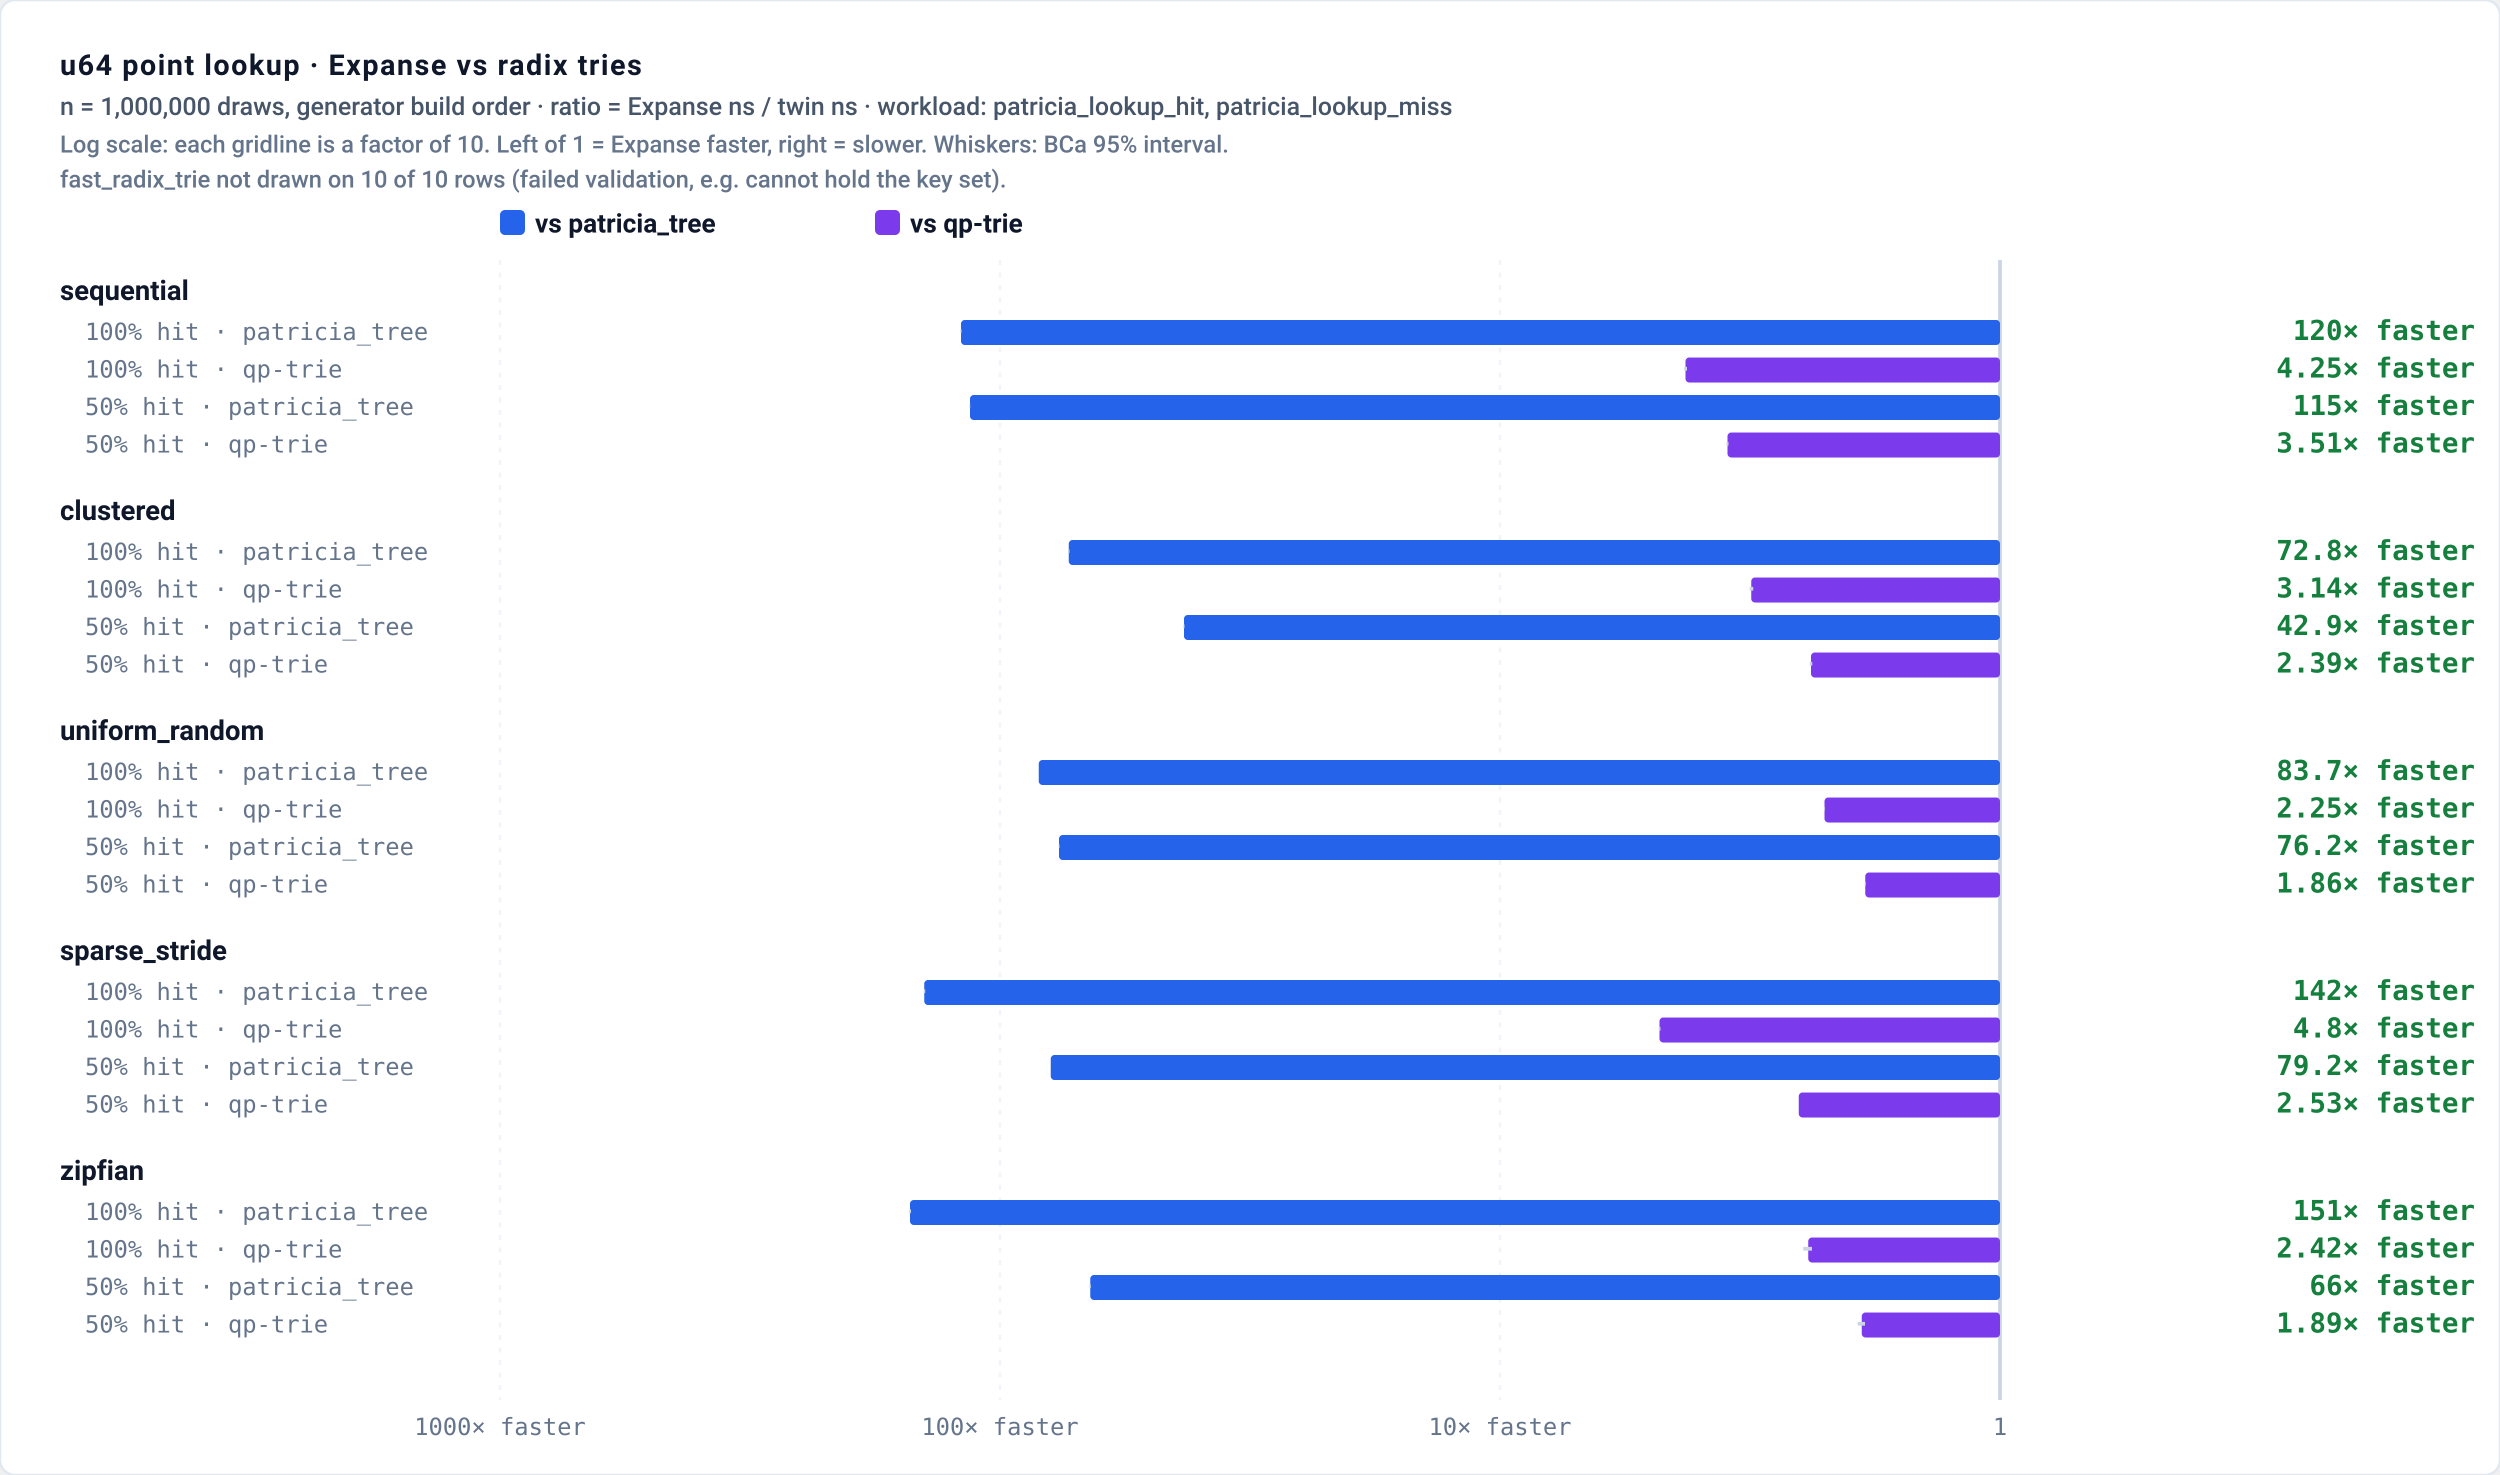
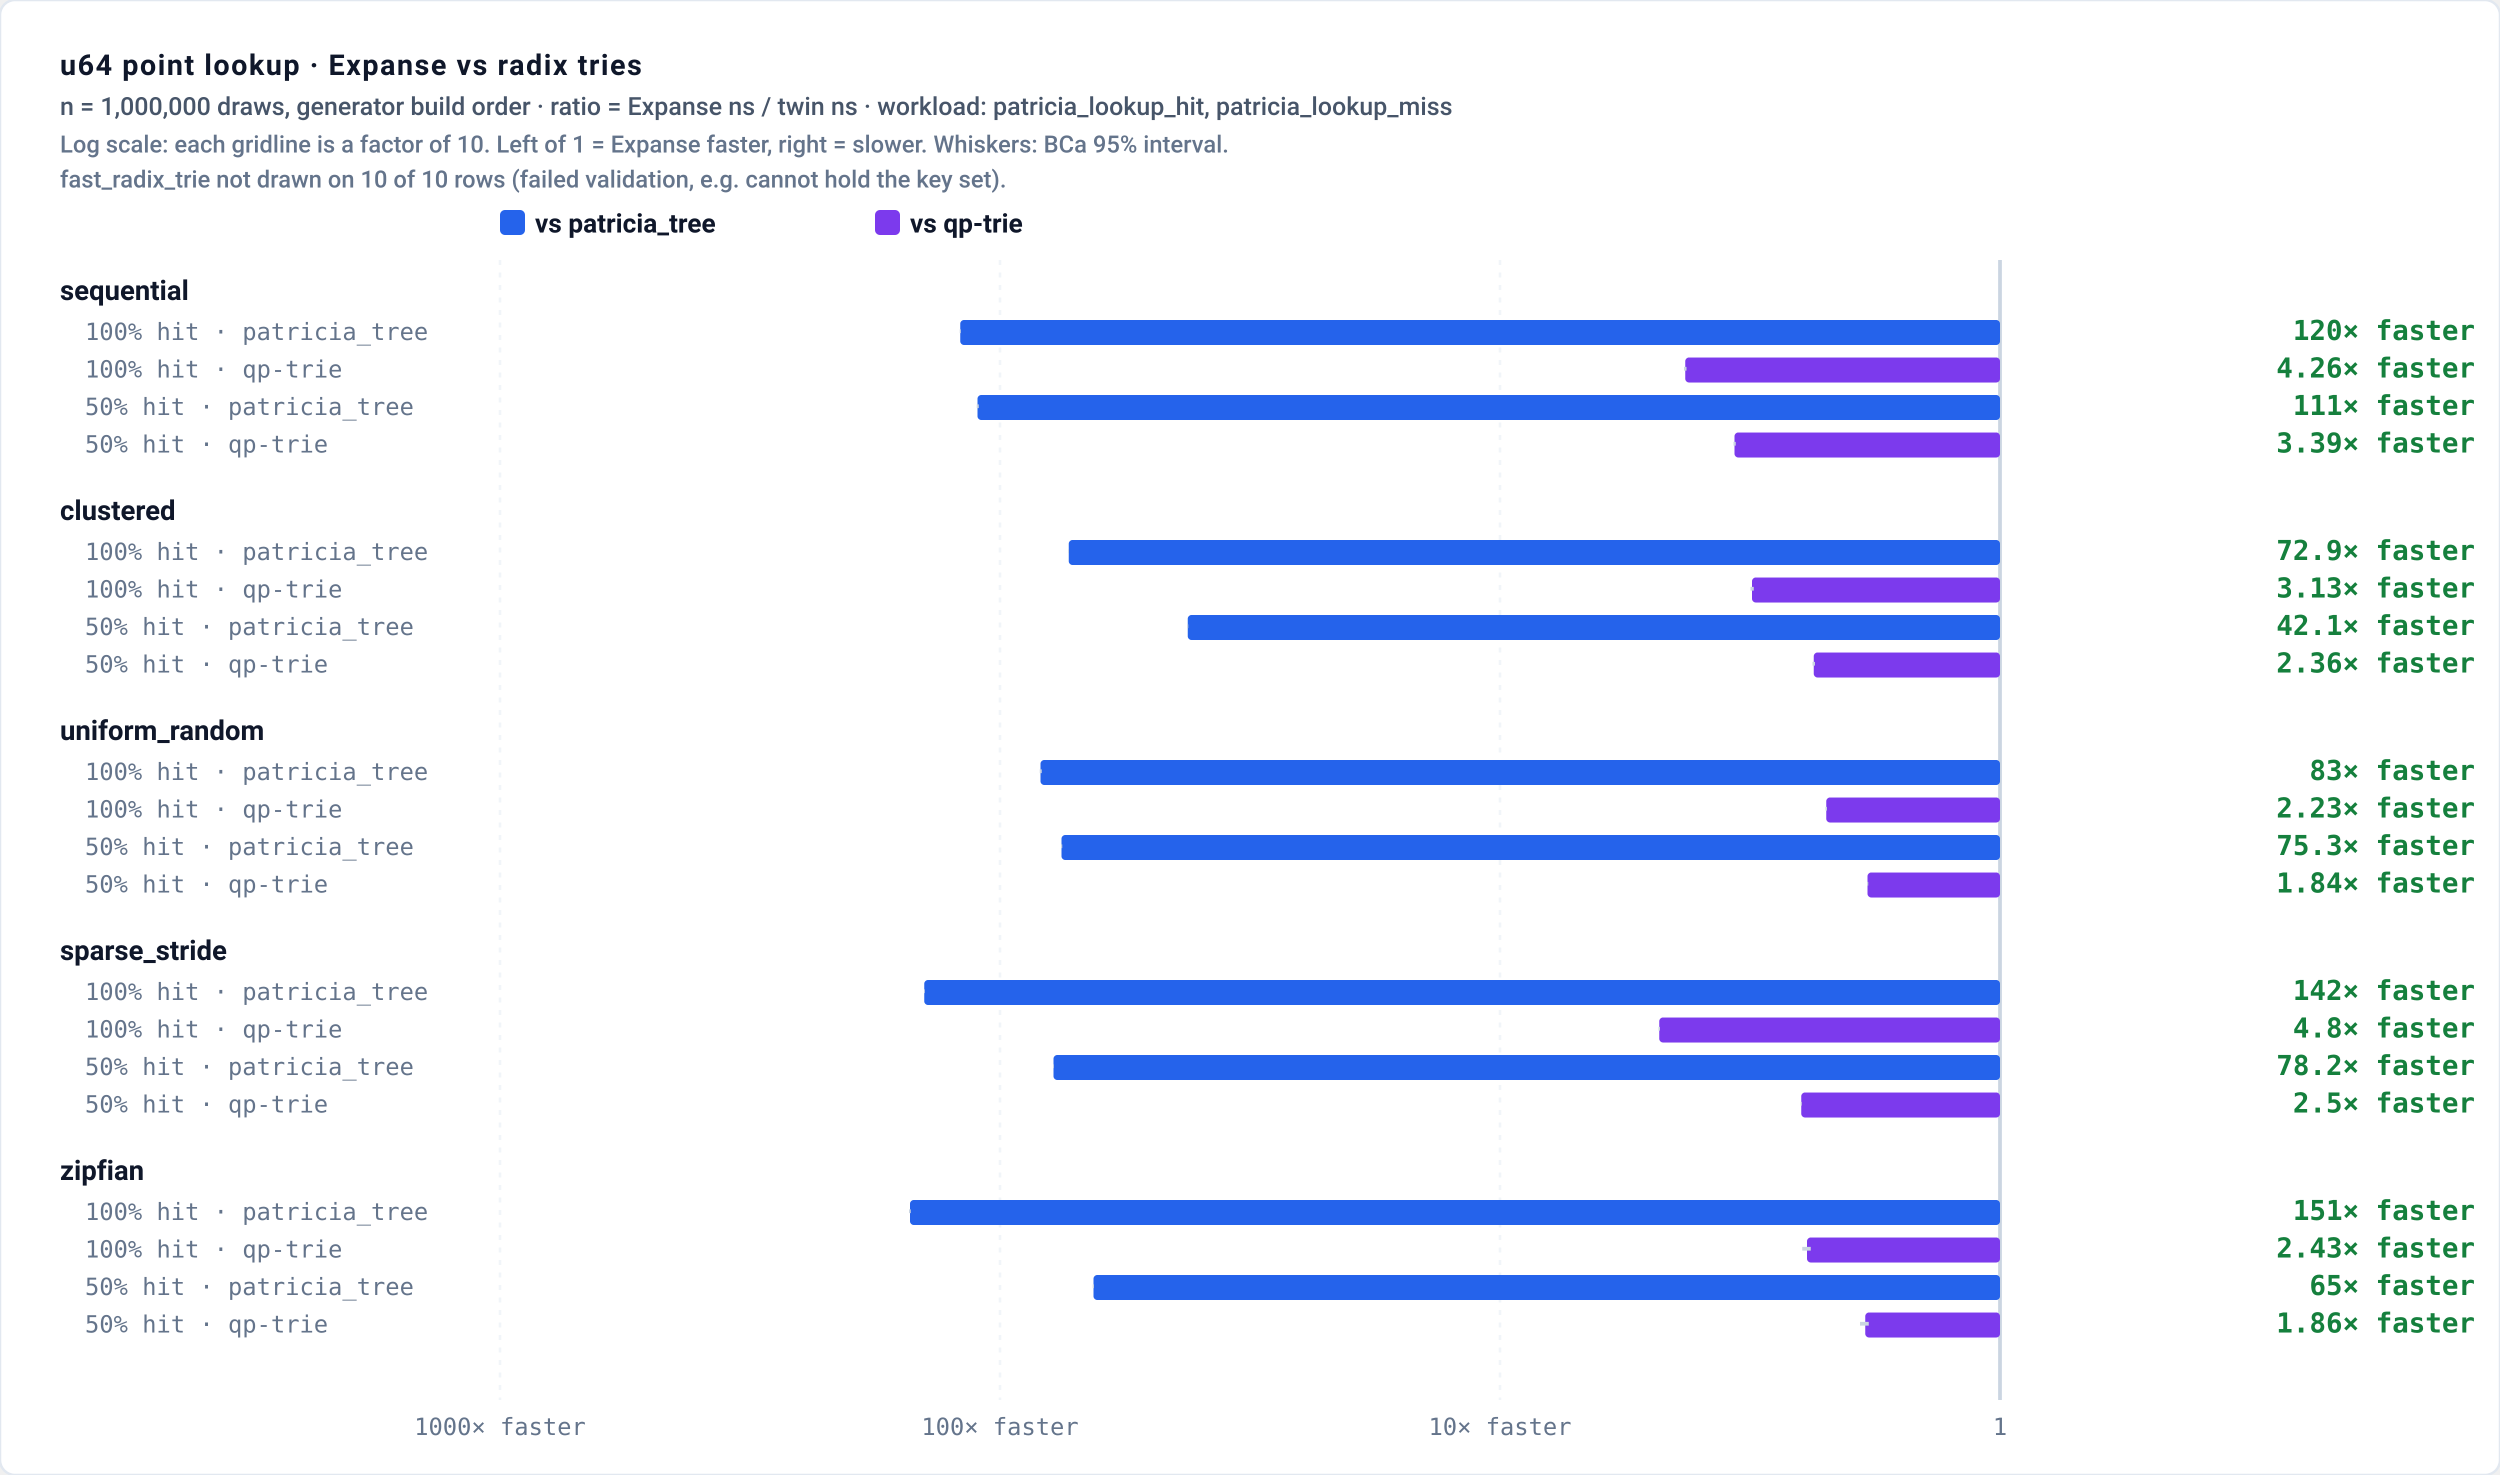
<svg xmlns="http://www.w3.org/2000/svg" role="img" viewBox="0 0 1000 590" width="100%" height="100%">
  <defs>
    <style>
      .bg { fill: #ffffff; }
      .border { stroke: #e2e8f0; stroke-width: 1px; fill: none; }
      .grid { stroke: #f1f5f9; stroke-width: 1px; stroke-dasharray: 2,3; }
      .axis { stroke: #cbd5e1; stroke-width: 1.5px; }
      .divider { stroke: #e2e8f0; stroke-width: 1px; }

      .t-title { font-family: -apple-system, BlinkMacSystemFont, "Segoe UI", Roboto, Helvetica, Arial, sans-serif; font-size: 11.5px; font-weight: 700; letter-spacing: 0.6px; fill: #0f172a; text-transform: uppercase; }
      .t-sub { font-family: -apple-system, BlinkMacSystemFont, "Segoe UI", Roboto, Helvetica, Arial, sans-serif; font-size: 10px; font-weight: 500; fill: #475569; }
      .t-unit { font-family: ui-monospace, SFMono-Regular, Menlo, Monaco, Consolas, monospace; font-size: 10px; font-weight: 600; fill: #475569; }
      .t-axis-label { font-family: ui-monospace, SFMono-Regular, Menlo, Monaco, Consolas, monospace; font-size: 9.5px; font-weight: 500; fill: #64748b; }
      .t-bar-label { font-family: -apple-system, BlinkMacSystemFont, "Segoe UI", Roboto, Helvetica, Arial, sans-serif; font-size: 11px; font-weight: 700; fill: #0f172a; }
      .t-legend { font-family: -apple-system, BlinkMacSystemFont, "Segoe UI", Roboto, Helvetica, Arial, sans-serif; font-size: 10.5px; font-weight: 600; fill: #0f172a; }

      .t-val-accent { font-family: ui-monospace, SFMono-Regular, Menlo, Monaco, Consolas, monospace; font-size: 11px; font-weight: 700; fill: #15803d; }
      .t-val-blue { font-family: ui-monospace, SFMono-Regular, Menlo, Monaco, Consolas, monospace; font-size: 11px; font-weight: 600; fill: #2563eb; }
      .t-val-loss { font-family: ui-monospace, SFMono-Regular, Menlo, Monaco, Consolas, monospace; font-size: 11px; font-weight: 700; fill: #b45309; }
      .t-note { font-family: -apple-system, BlinkMacSystemFont, "Segoe UI", Roboto, Helvetica, Arial, sans-serif; font-size: 9.5px; font-weight: 500; fill: #64748b; }

      .b-expanse { fill: #16a34a; }
      .b-art { fill: #2563eb; }
      .b-patricia { fill: #2563eb; }
      .b-radix { fill: #d97706; }
      .b-qp { fill: #7c3aed; }
      .b-btree { fill: #d97706; }
      .b-hashmap { fill: #7c3aed; }

      .badge-win { fill: #dcfce7; stroke: #86efac; stroke-width: 1px; }
      .badge-win-text { font-family: ui-monospace, SFMono-Regular, Menlo, Monaco, Consolas, monospace; font-size: 9.5px; font-weight: 700; fill: #15803d; text-anchor: middle; }
      .badge-loss { fill: #fef3c7; stroke: #fcd34d; stroke-width: 1px; }
      .badge-loss-text { font-family: ui-monospace, SFMono-Regular, Menlo, Monaco, Consolas, monospace; font-size: 9.5px; font-weight: 700; fill: #b45309; text-anchor: middle; }

      @media (prefers-color-scheme: dark) {
        .bg { fill: #0d1117; }
        .border { stroke: #30363d; }
        .grid { stroke: #21262d; }
        .axis { stroke: #484f58; }
        .divider { stroke: #21262d; }
        .t-title { fill: #f0f6fc; }
        .t-sub { fill: #94a3b8; }
        .t-unit { fill: #94a3b8; }
        .t-axis-label { fill: #94a3b8; }
        .t-bar-label { fill: #f8fafc; }
        .t-legend { fill: #f8fafc; }
        .t-val-accent { fill: #4ade80; }
        .t-val-blue { fill: #38bdf8; }
        .t-note { fill: #94a3b8; }
        .t-val-loss { fill: #fbbf24; }
        .b-expanse { fill: #22c55e; }
        .b-art { fill: #3b82f6; }
        .b-patricia { fill: #3b82f6; }
        .b-radix { fill: #f59e0b; }
        .b-qp { fill: #a855f7; }
        .b-btree { fill: #f59e0b; }
        .b-hashmap { fill: #a855f7; }
        .badge-win { fill: #052e16; stroke: #166534; }
        .badge-win-text { fill: #4ade80; }
        .badge-loss { fill: #451a03; stroke: #92400e; }
        .badge-loss-text { fill: #fbbf24; }
      }

      :root[data-theme="dark"] .bg, [data-theme="dark"] .bg { fill: #0d1117; }
      :root[data-theme="dark"] .border, [data-theme="dark"] .border { stroke: #30363d; }
      :root[data-theme="dark"] .grid, [data-theme="dark"] .grid { stroke: #21262d; }
      :root[data-theme="dark"] .axis, [data-theme="dark"] .axis { stroke: #484f58; }
      :root[data-theme="dark"] .divider, [data-theme="dark"] .divider { stroke: #21262d; }
      :root[data-theme="dark"] .t-title, [data-theme="dark"] .t-title { fill: #f0f6fc; }
      :root[data-theme="dark"] .t-sub, [data-theme="dark"] .t-sub { fill: #94a3b8; }
      :root[data-theme="dark"] .t-unit, [data-theme="dark"] .t-unit { fill: #94a3b8; }
      :root[data-theme="dark"] .t-axis-label, [data-theme="dark"] .t-axis-label { fill: #94a3b8; }
      :root[data-theme="dark"] .t-bar-label, [data-theme="dark"] .t-bar-label { fill: #f8fafc; }
      :root[data-theme="dark"] .t-legend, [data-theme="dark"] .t-legend { fill: #f8fafc; }
      :root[data-theme="dark"] .t-val-accent, [data-theme="dark"] .t-val-accent { fill: #4ade80; }
      :root[data-theme="dark"] .t-val-blue, [data-theme="dark"] .t-val-blue { fill: #38bdf8; }
      :root[data-theme="dark"] .t-note, [data-theme="dark"] .t-note { fill: #94a3b8; }
      :root[data-theme="dark"] .t-val-loss, [data-theme="dark"] .t-val-loss { fill: #fbbf24; }
      :root[data-theme="dark"] .b-expanse, [data-theme="dark"] .b-expanse { fill: #22c55e; }
      :root[data-theme="dark"] .b-art, [data-theme="dark"] .b-art { fill: #3b82f6; }
      :root[data-theme="dark"] .b-patricia, [data-theme="dark"] .b-patricia { fill: #3b82f6; }
      :root[data-theme="dark"] .b-radix, [data-theme="dark"] .b-radix { fill: #f59e0b; }
      :root[data-theme="dark"] .b-qp, [data-theme="dark"] .b-qp { fill: #a855f7; }
      :root[data-theme="dark"] .b-btree, [data-theme="dark"] .b-btree { fill: #f59e0b; }
      :root[data-theme="dark"] .b-hashmap, [data-theme="dark"] .b-hashmap { fill: #a855f7; }
      :root[data-theme="dark"] .badge-win, [data-theme="dark"] .badge-win { fill: #052e16; stroke: #166534; }
      :root[data-theme="dark"] .badge-win-text, [data-theme="dark"] .badge-win-text { fill: #4ade80; }
      :root[data-theme="dark"] .badge-loss, [data-theme="dark"] .badge-loss { fill: #451a03; stroke: #92400e; }
      :root[data-theme="dark"] .badge-loss-text, [data-theme="dark"] .badge-loss-text { fill: #fbbf24; }
    </style>
  </defs>
  <rect width="100%" height="100%" class="bg" rx="6" />
  <rect width="100%" height="100%" class="border" rx="6" />
  <text x="24" y="30" class="t-title">u64 point lookup · Expanse vs radix tries</text>
  <text x="24" y="46" class="t-sub">n = 1,000,000 draws, generator build order · ratio = Expanse ns / twin ns · workload: patricia_lookup_hit, patricia_lookup_miss</text>
  <text x="24" y="61" class="t-note">Log scale: each gridline is a factor of 10. Left of 1 = Expanse faster, right = slower. Whiskers: BCa 95% interval.</text>
  <text x="24" y="75" class="t-note">fast_radix_trie not drawn on 10 of 10 rows (failed validation, e.g. cannot hold the key set).</text>
  <rect x="200" y="84" width="10" height="10" rx="2" class="b-patricia" />
  <text x="214" y="93" class="t-legend">vs patricia_tree</text>
  <rect x="350" y="84" width="10" height="10" rx="2" class="b-qp" />
  <text x="364" y="93" class="t-legend">vs qp-trie</text>
  <line x1="200.0" y1="104" x2="200.0" y2="560" class="grid" />
  <text x="200.0" y="574" class="t-axis-label" text-anchor="middle">1000× faster</text>
  <line x1="400.0" y1="104" x2="400.0" y2="560" class="grid" />
  <text x="400.0" y="574" class="t-axis-label" text-anchor="middle">100× faster</text>
  <line x1="600.0" y1="104" x2="600.0" y2="560" class="grid" />
  <text x="600.0" y="574" class="t-axis-label" text-anchor="middle">10× faster</text>
  <line x1="800.0" y1="104" x2="800.0" y2="560" class="axis" />
  <text x="800.0" y="574" class="t-axis-label" text-anchor="middle">1</text>
  <text x="24" y="120" class="t-bar-label">sequential</text>
  <text x="34" y="136" class="t-axis-label">100% hit · patricia_tree</text>
-   <rect x="384.4" y="128" width="415.6" height="10" rx="1.5" class="b-patricia" />
-   <line x1="384.2" y1="132.5" x2="384.6" y2="132.5" class="axis" />
+   <rect x="384.1" y="128" width="415.9" height="10" rx="1.5" class="b-patricia" />
+   <line x1="383.9" y1="132.5" x2="384.3" y2="132.5" class="axis" />
  <text x="990" y="136" class="t-val-accent" text-anchor="end">120× faster</text>
  <text x="34" y="151" class="t-axis-label">100% hit · qp-trie</text>
-   <rect x="674.2" y="143" width="125.8" height="10" rx="1.5" class="b-qp" />
-   <line x1="673.7" y1="147.5" x2="674.8" y2="147.5" class="axis" />
-   <text x="990" y="151" class="t-val-accent" text-anchor="end">4.25× faster</text>
+   <rect x="674.1" y="143" width="125.9" height="10" rx="1.5" class="b-qp" />
+   <line x1="673.6" y1="147.5" x2="674.6" y2="147.5" class="axis" />
+   <text x="990" y="151" class="t-val-accent" text-anchor="end">4.26× faster</text>
  <text x="34" y="166" class="t-axis-label">50% hit · patricia_tree</text>
-   <rect x="388.0" y="158" width="412.0" height="10" rx="1.5" class="b-patricia" />
-   <line x1="387.8" y1="162.5" x2="388.1" y2="162.5" class="axis" />
-   <text x="990" y="166" class="t-val-accent" text-anchor="end">115× faster</text>
+   <rect x="391.0" y="158" width="409.0" height="10" rx="1.5" class="b-patricia" />
+   <line x1="390.7" y1="162.5" x2="391.5" y2="162.5" class="axis" />
+   <text x="990" y="166" class="t-val-accent" text-anchor="end">111× faster</text>
  <text x="34" y="181" class="t-axis-label">50% hit · qp-trie</text>
-   <rect x="691.0" y="173" width="109.0" height="10" rx="1.5" class="b-qp" />
-   <line x1="690.6" y1="177.5" x2="691.4" y2="177.5" class="axis" />
-   <text x="990" y="181" class="t-val-accent" text-anchor="end">3.51× faster</text>
+   <rect x="693.8" y="173" width="106.2" height="10" rx="1.5" class="b-qp" />
+   <line x1="693.4" y1="177.5" x2="694.3" y2="177.5" class="axis" />
+   <text x="990" y="181" class="t-val-accent" text-anchor="end">3.39× faster</text>
  <text x="24" y="208" class="t-bar-label">clustered</text>
  <text x="34" y="224" class="t-axis-label">100% hit · patricia_tree</text>
  <rect x="427.5" y="216" width="372.5" height="10" rx="1.5" class="b-patricia" />
-   <line x1="427.3" y1="220.5" x2="427.8" y2="220.5" class="axis" />
-   <text x="990" y="224" class="t-val-accent" text-anchor="end">72.8× faster</text>
+   <line x1="427.3" y1="220.5" x2="427.6" y2="220.5" class="axis" />
+   <text x="990" y="224" class="t-val-accent" text-anchor="end">72.9× faster</text>
  <text x="34" y="239" class="t-axis-label">100% hit · qp-trie</text>
-   <rect x="700.5" y="231" width="99.5" height="10" rx="1.5" class="b-qp" />
-   <line x1="699.9" y1="235.5" x2="701.3" y2="235.5" class="axis" />
-   <text x="990" y="239" class="t-val-accent" text-anchor="end">3.14× faster</text>
+   <rect x="700.8" y="231" width="99.2" height="10" rx="1.5" class="b-qp" />
+   <line x1="700.2" y1="235.5" x2="701.5" y2="235.5" class="axis" />
+   <text x="990" y="239" class="t-val-accent" text-anchor="end">3.13× faster</text>
  <text x="34" y="254" class="t-axis-label">50% hit · patricia_tree</text>
-   <rect x="473.6" y="246" width="326.4" height="10" rx="1.5" class="b-patricia" />
-   <line x1="473.4" y1="250.5" x2="473.8" y2="250.5" class="axis" />
-   <text x="990" y="254" class="t-val-accent" text-anchor="end">42.9× faster</text>
+   <rect x="475.1" y="246" width="324.9" height="10" rx="1.5" class="b-patricia" />
+   <line x1="474.9" y1="250.5" x2="475.3" y2="250.5" class="axis" />
+   <text x="990" y="254" class="t-val-accent" text-anchor="end">42.1× faster</text>
  <text x="34" y="269" class="t-axis-label">50% hit · qp-trie</text>
-   <rect x="724.4" y="261" width="75.6" height="10" rx="1.5" class="b-qp" />
-   <line x1="723.9" y1="265.5" x2="724.9" y2="265.5" class="axis" />
-   <text x="990" y="269" class="t-val-accent" text-anchor="end">2.39× faster</text>
+   <rect x="725.5" y="261" width="74.5" height="10" rx="1.5" class="b-qp" />
+   <line x1="725.0" y1="265.5" x2="726.0" y2="265.5" class="axis" />
+   <text x="990" y="269" class="t-val-accent" text-anchor="end">2.36× faster</text>
  <text x="24" y="296" class="t-bar-label">uniform_random</text>
  <text x="34" y="312" class="t-axis-label">100% hit · patricia_tree</text>
-   <rect x="415.5" y="304" width="384.5" height="10" rx="1.5" class="b-patricia" />
-   <line x1="415.4" y1="308.5" x2="415.6" y2="308.5" class="axis" />
-   <text x="990" y="312" class="t-val-accent" text-anchor="end">83.7× faster</text>
+   <rect x="416.2" y="304" width="383.8" height="10" rx="1.5" class="b-patricia" />
+   <line x1="415.9" y1="308.5" x2="416.7" y2="308.5" class="axis" />
+   <text x="990" y="312" class="t-val-accent" text-anchor="end">83× faster</text>
  <text x="34" y="327" class="t-axis-label">100% hit · qp-trie</text>
-   <rect x="729.8" y="319" width="70.2" height="10" rx="1.5" class="b-qp" />
-   <line x1="729.6" y1="323.5" x2="729.9" y2="323.5" class="axis" />
-   <text x="990" y="327" class="t-val-accent" text-anchor="end">2.25× faster</text>
+   <rect x="730.5" y="319" width="69.5" height="10" rx="1.5" class="b-qp" />
+   <line x1="730.2" y1="323.5" x2="730.8" y2="323.5" class="axis" />
+   <text x="990" y="327" class="t-val-accent" text-anchor="end">2.23× faster</text>
  <text x="34" y="342" class="t-axis-label">50% hit · patricia_tree</text>
-   <rect x="423.6" y="334" width="376.4" height="10" rx="1.5" class="b-patricia" />
-   <line x1="423.5" y1="338.5" x2="423.8" y2="338.5" class="axis" />
-   <text x="990" y="342" class="t-val-accent" text-anchor="end">76.2× faster</text>
+   <rect x="424.6" y="334" width="375.4" height="10" rx="1.5" class="b-patricia" />
+   <line x1="424.4" y1="338.5" x2="424.9" y2="338.5" class="axis" />
+   <text x="990" y="342" class="t-val-accent" text-anchor="end">75.3× faster</text>
  <text x="34" y="357" class="t-axis-label">50% hit · qp-trie</text>
-   <rect x="746.1" y="349" width="53.9" height="10" rx="1.5" class="b-qp" />
-   <line x1="745.9" y1="353.5" x2="746.3" y2="353.5" class="axis" />
-   <text x="990" y="357" class="t-val-accent" text-anchor="end">1.86× faster</text>
+   <rect x="747.0" y="349" width="53.0" height="10" rx="1.5" class="b-qp" />
+   <line x1="746.8" y1="353.5" x2="747.3" y2="353.5" class="axis" />
+   <text x="990" y="357" class="t-val-accent" text-anchor="end">1.84× faster</text>
  <text x="24" y="384" class="t-bar-label">sparse_stride</text>
  <text x="34" y="400" class="t-axis-label">100% hit · patricia_tree</text>
  <rect x="369.7" y="392" width="430.3" height="10" rx="1.5" class="b-patricia" />
-   <line x1="369.5" y1="396.5" x2="370.1" y2="396.5" class="axis" />
+   <line x1="369.6" y1="396.5" x2="369.9" y2="396.5" class="axis" />
  <text x="990" y="400" class="t-val-accent" text-anchor="end">142× faster</text>
  <text x="34" y="415" class="t-axis-label">100% hit · qp-trie</text>
-   <rect x="663.8" y="407" width="136.2" height="10" rx="1.5" class="b-qp" />
-   <line x1="663.5" y1="411.5" x2="664.2" y2="411.5" class="axis" />
+   <rect x="663.7" y="407" width="136.3" height="10" rx="1.5" class="b-qp" />
+   <line x1="663.4" y1="411.5" x2="664.0" y2="411.5" class="axis" />
  <text x="990" y="415" class="t-val-accent" text-anchor="end">4.8× faster</text>
  <text x="34" y="430" class="t-axis-label">50% hit · patricia_tree</text>
-   <rect x="420.3" y="422" width="379.7" height="10" rx="1.5" class="b-patricia" />
-   <line x1="420.1" y1="426.5" x2="420.4" y2="426.5" class="axis" />
-   <text x="990" y="430" class="t-val-accent" text-anchor="end">79.2× faster</text>
+   <rect x="421.4" y="422" width="378.6" height="10" rx="1.5" class="b-patricia" />
+   <line x1="421.2" y1="426.5" x2="421.5" y2="426.5" class="axis" />
+   <text x="990" y="430" class="t-val-accent" text-anchor="end">78.2× faster</text>
  <text x="34" y="445" class="t-axis-label">50% hit · qp-trie</text>
-   <rect x="719.5" y="437" width="80.5" height="10" rx="1.5" class="b-qp" />
-   <line x1="719.3" y1="441.5" x2="719.6" y2="441.5" class="axis" />
-   <text x="990" y="445" class="t-val-accent" text-anchor="end">2.53× faster</text>
+   <rect x="720.5" y="437" width="79.5" height="10" rx="1.5" class="b-qp" />
+   <line x1="720.3" y1="441.5" x2="720.7" y2="441.5" class="axis" />
+   <text x="990" y="445" class="t-val-accent" text-anchor="end">2.5× faster</text>
  <text x="24" y="472" class="t-bar-label">zipfian</text>
  <text x="34" y="488" class="t-axis-label">100% hit · patricia_tree</text>
  <rect x="364.0" y="480" width="436.0" height="10" rx="1.5" class="b-patricia" />
-   <line x1="363.7" y1="484.5" x2="364.4" y2="484.5" class="axis" />
+   <line x1="363.6" y1="484.5" x2="364.3" y2="484.5" class="axis" />
  <text x="990" y="488" class="t-val-accent" text-anchor="end">151× faster</text>
  <text x="34" y="503" class="t-axis-label">100% hit · qp-trie</text>
-   <rect x="723.3" y="495" width="76.7" height="10" rx="1.5" class="b-qp" />
-   <line x1="721.3" y1="499.5" x2="724.8" y2="499.5" class="axis" />
-   <text x="990" y="503" class="t-val-accent" text-anchor="end">2.42× faster</text>
+   <rect x="722.8" y="495" width="77.2" height="10" rx="1.5" class="b-qp" />
+   <line x1="720.9" y1="499.5" x2="724.3" y2="499.5" class="axis" />
+   <text x="990" y="503" class="t-val-accent" text-anchor="end">2.43× faster</text>
  <text x="34" y="518" class="t-axis-label">50% hit · patricia_tree</text>
-   <rect x="436.1" y="510" width="363.9" height="10" rx="1.5" class="b-patricia" />
-   <line x1="435.8" y1="514.5" x2="436.3" y2="514.5" class="axis" />
-   <text x="990" y="518" class="t-val-accent" text-anchor="end">66× faster</text>
+   <rect x="437.4" y="510" width="362.6" height="10" rx="1.5" class="b-patricia" />
+   <line x1="437.1" y1="514.5" x2="437.6" y2="514.5" class="axis" />
+   <text x="990" y="518" class="t-val-accent" text-anchor="end">65× faster</text>
  <text x="34" y="533" class="t-axis-label">50% hit · qp-trie</text>
-   <rect x="744.7" y="525" width="55.3" height="10" rx="1.5" class="b-qp" />
-   <line x1="743.1" y1="529.5" x2="746.0" y2="529.5" class="axis" />
-   <text x="990" y="533" class="t-val-accent" text-anchor="end">1.89× faster</text>
+   <rect x="746.1" y="525" width="53.9" height="10" rx="1.5" class="b-qp" />
+   <line x1="744.0" y1="529.5" x2="747.5" y2="529.5" class="axis" />
+   <text x="990" y="533" class="t-val-accent" text-anchor="end">1.86× faster</text>
</svg>
